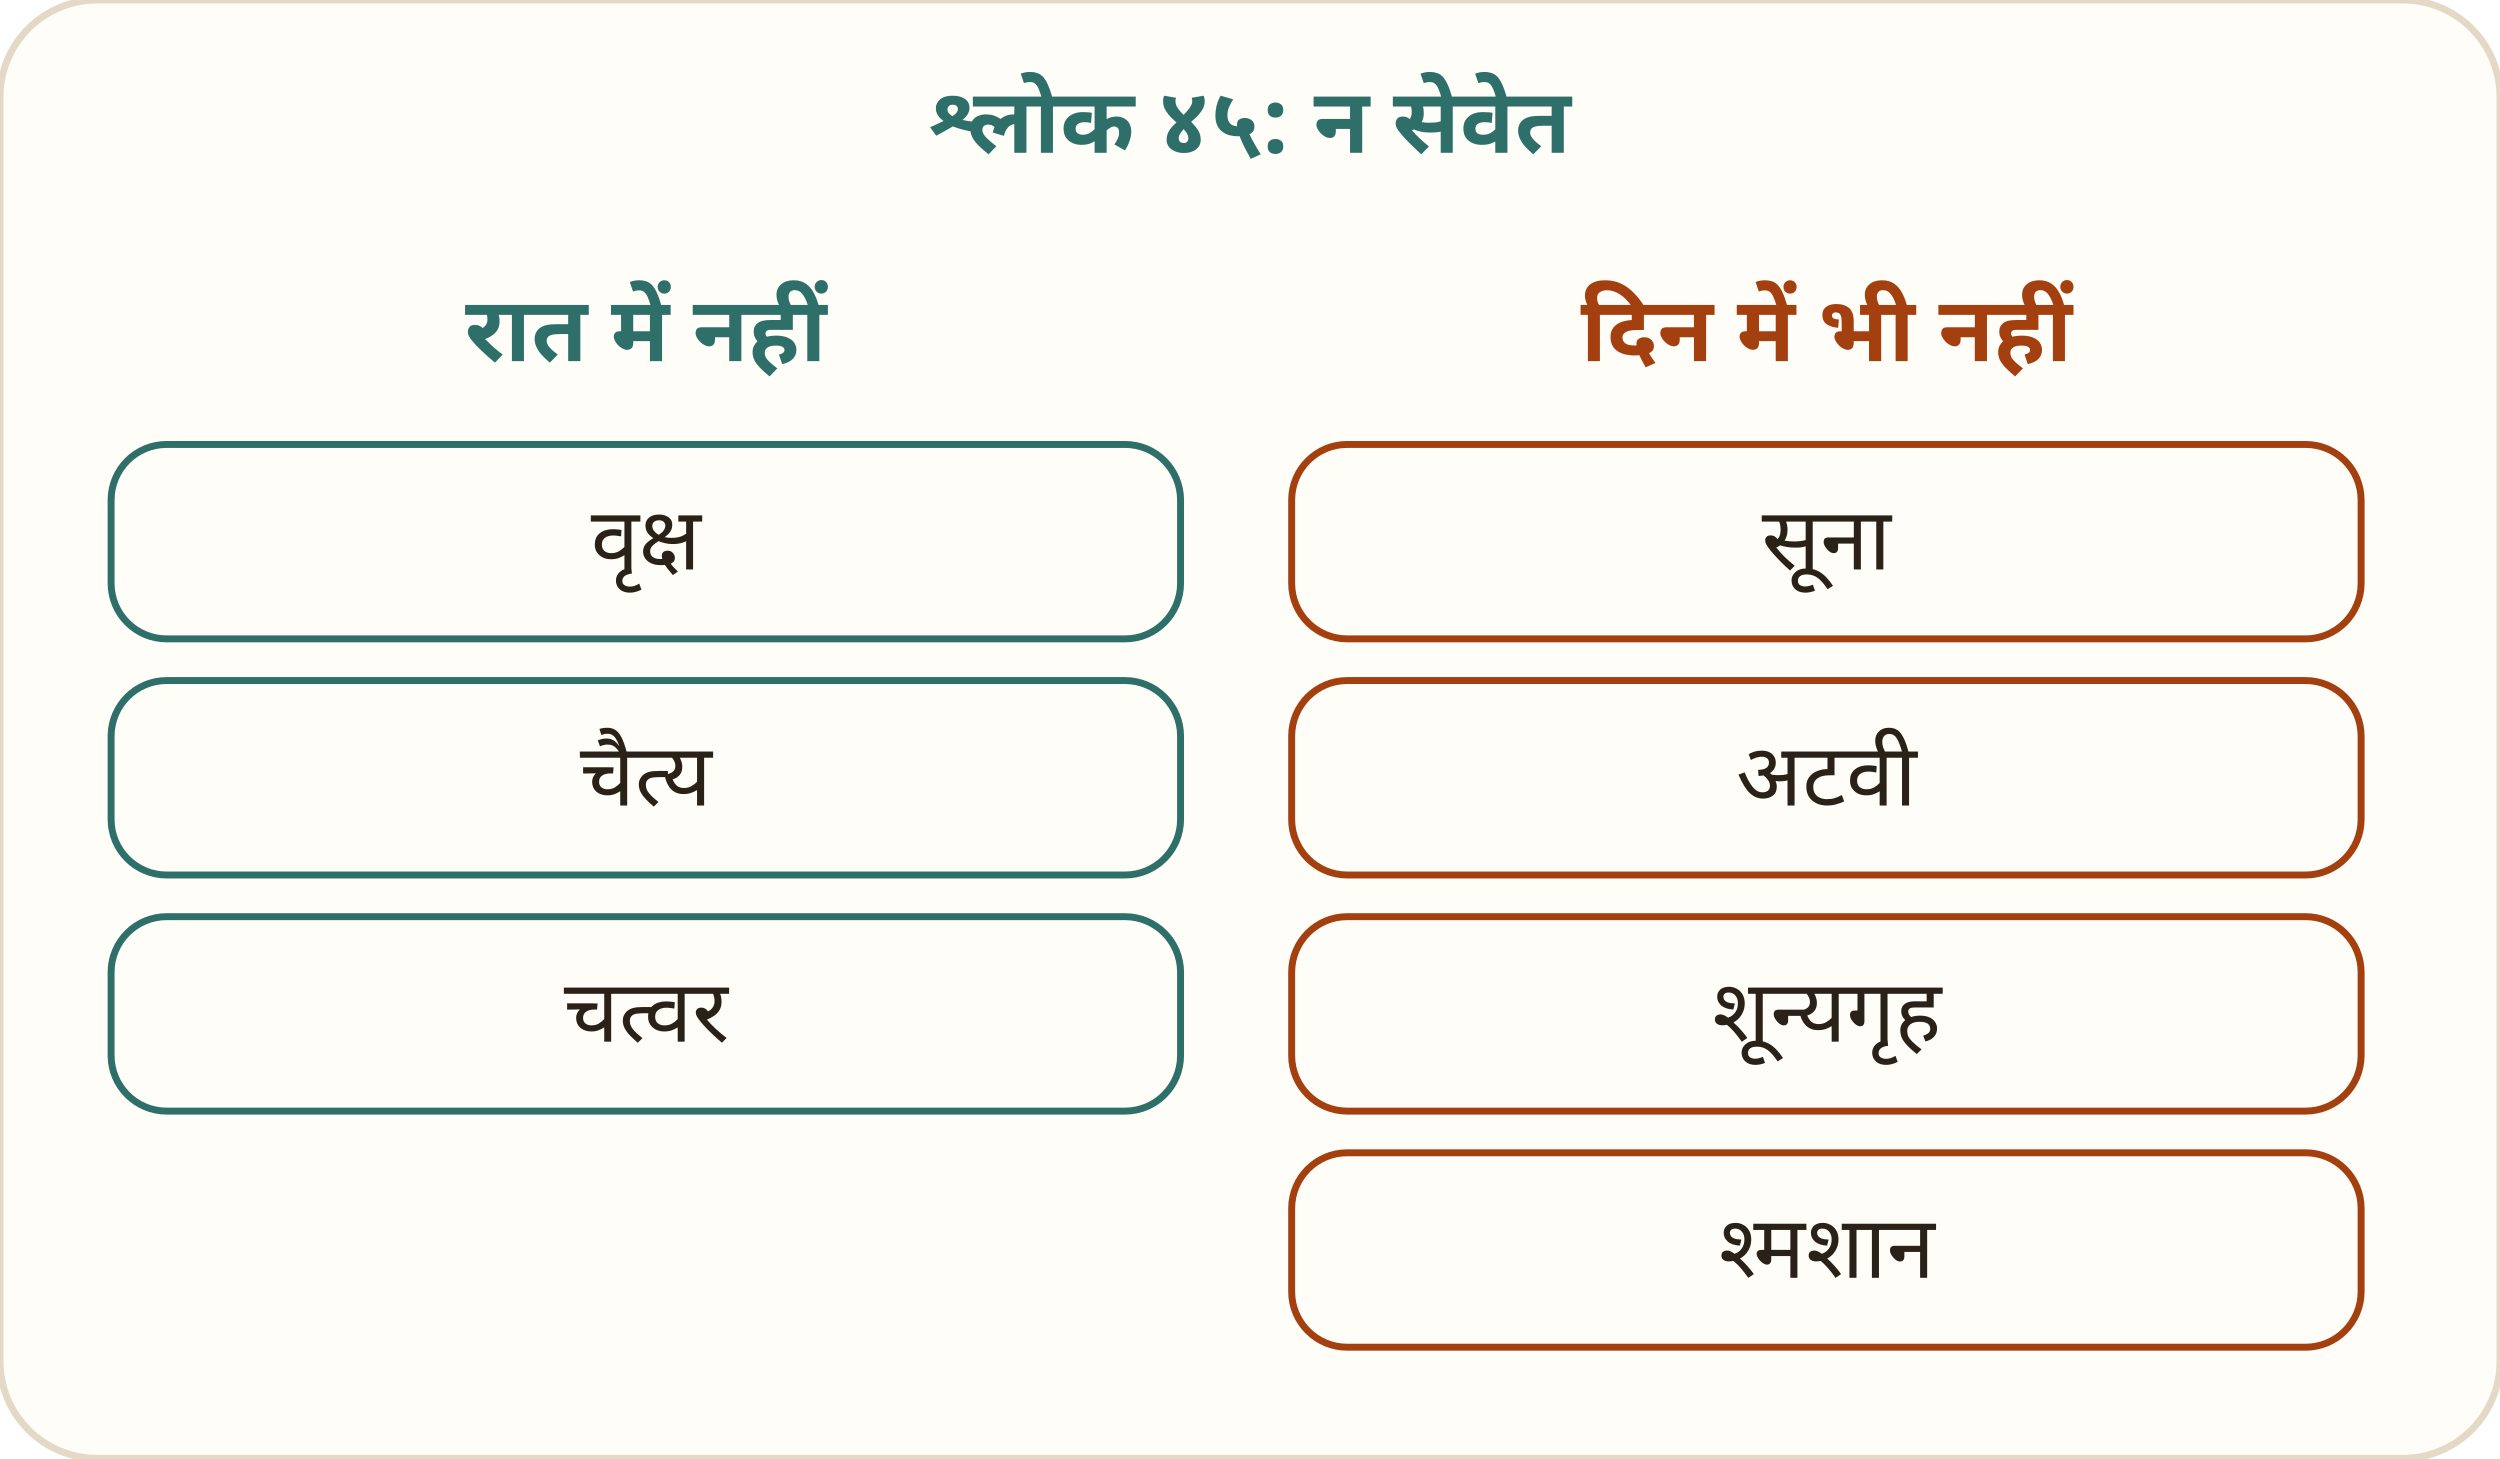
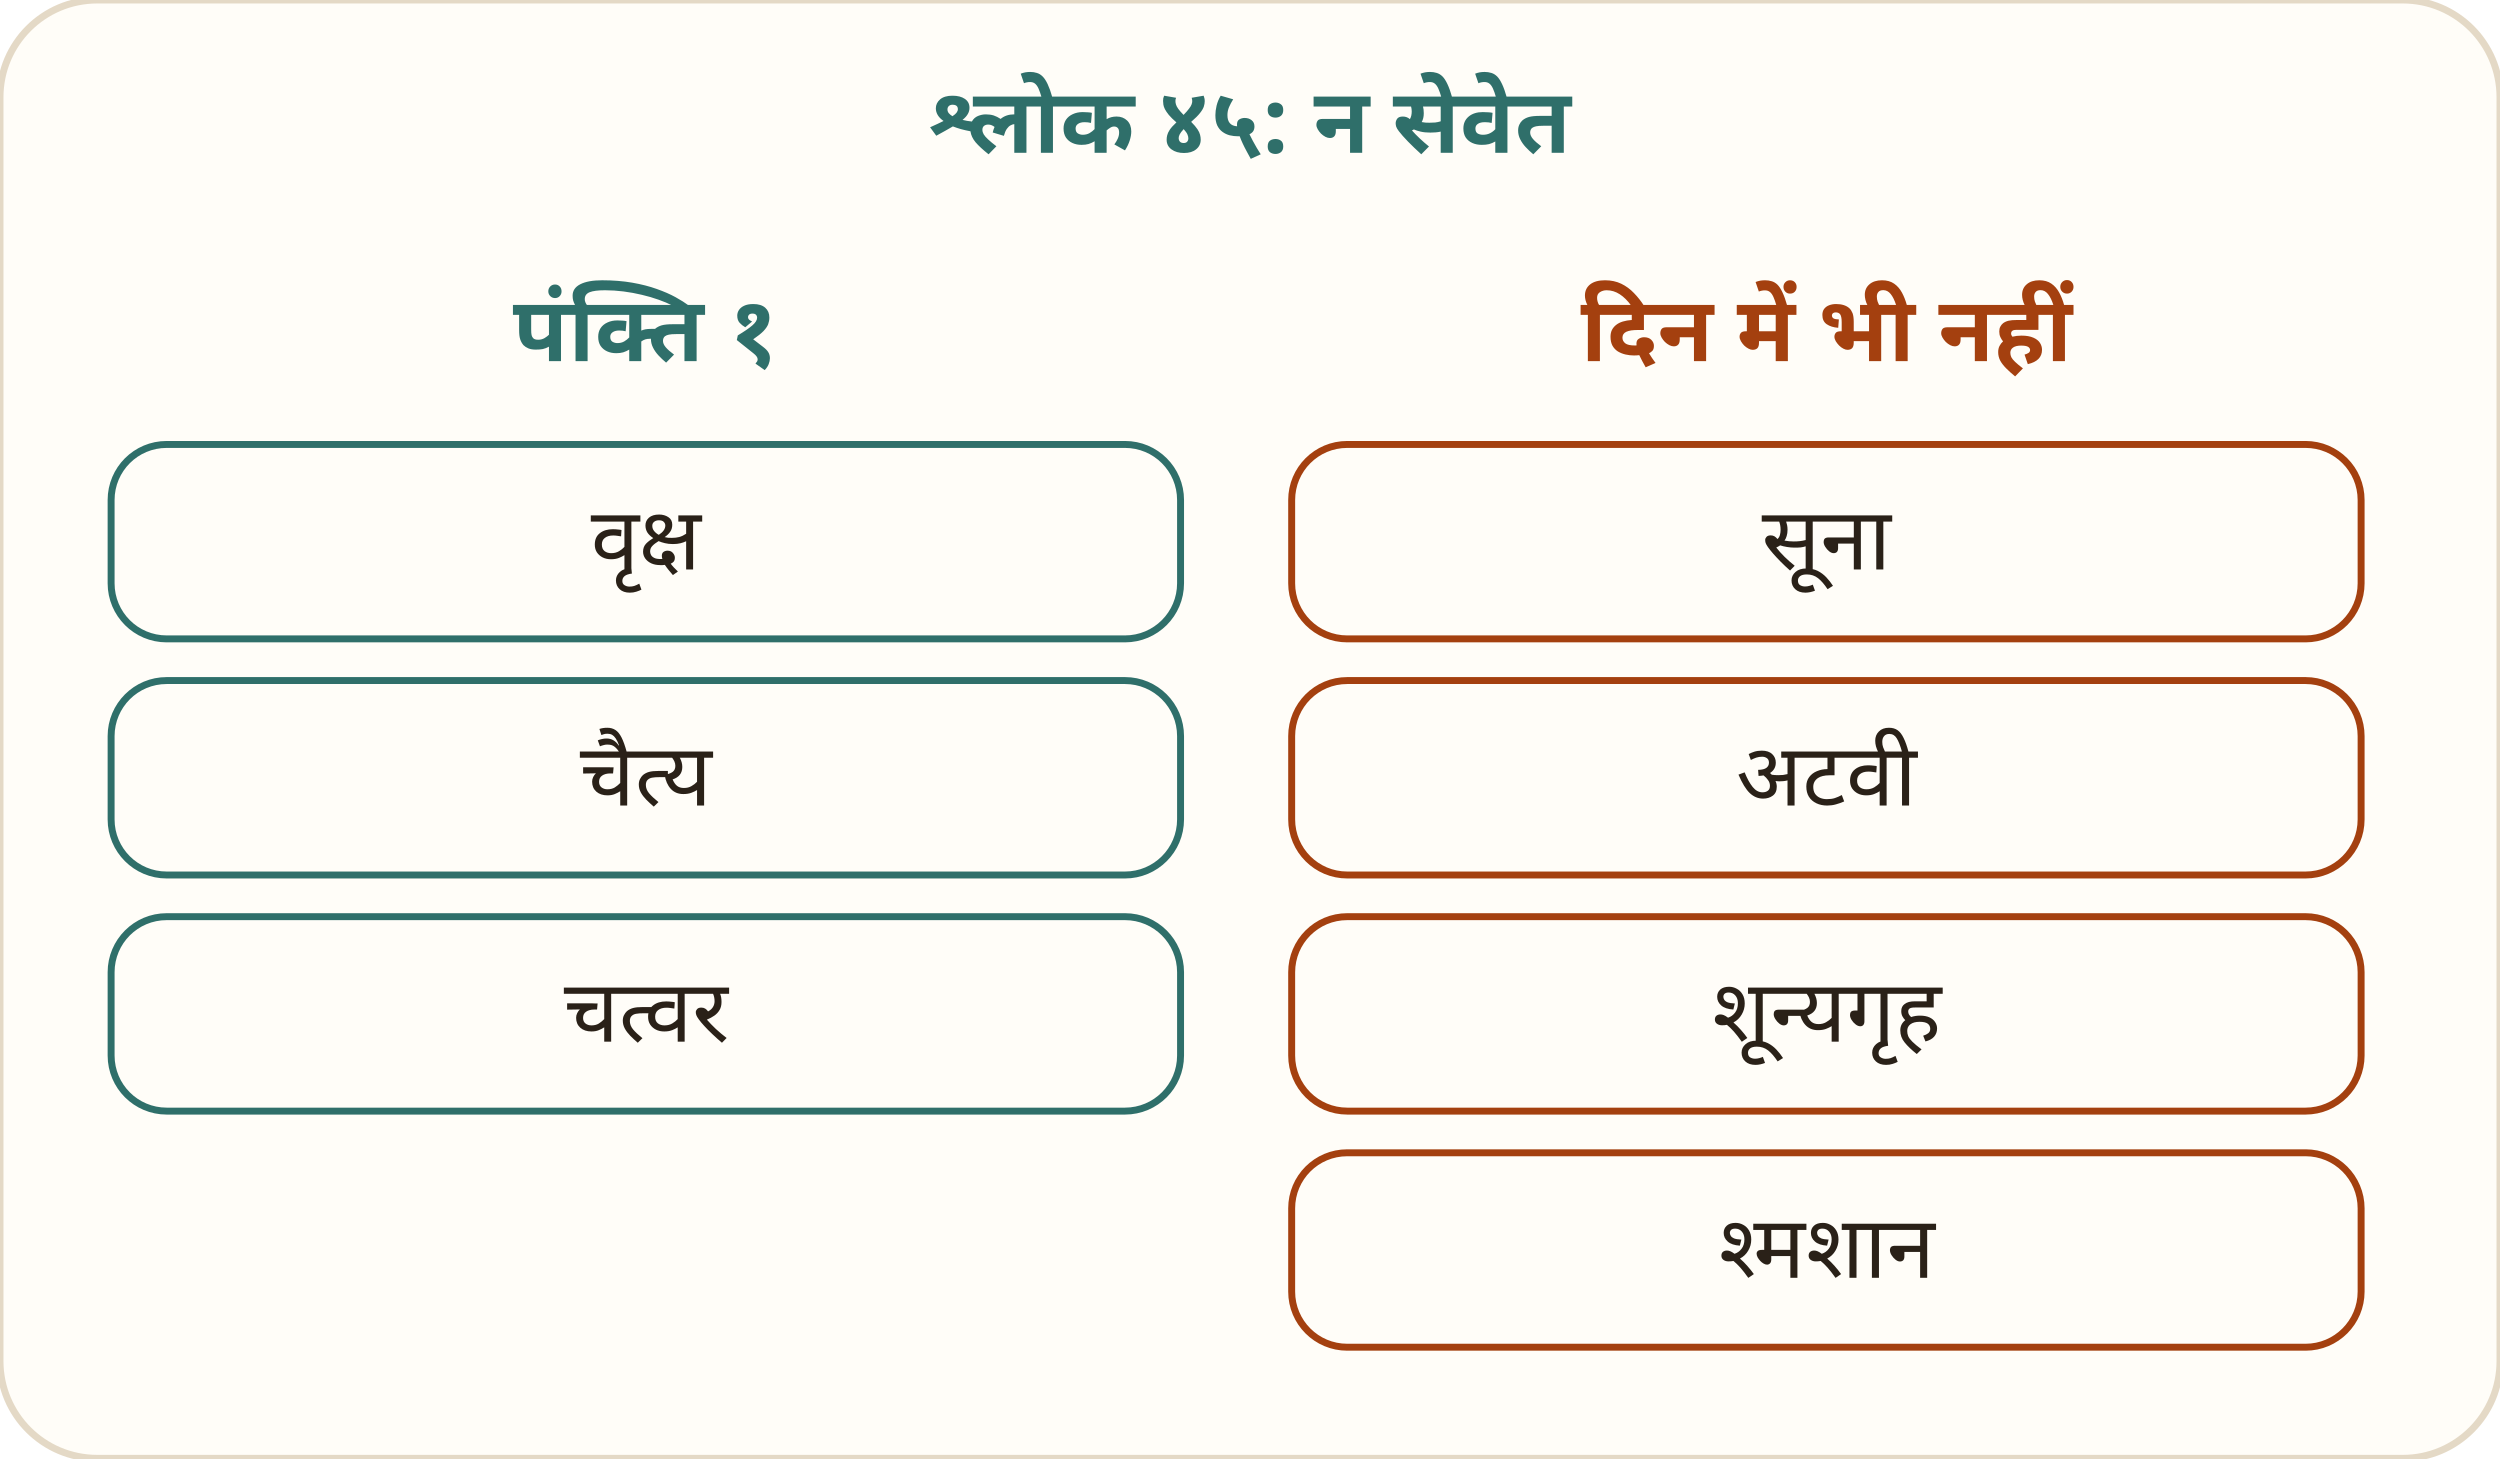
<svg xmlns="http://www.w3.org/2000/svg" viewBox="0 0 360 210" role="img">
  <rect width="360" height="210" rx="14" fill="#fffdf8" stroke="#e4d9c6" />
  <text x="180" y="22" font-family="'Noto Sans Devanagari','Mukta','Nirmala UI','Mangal',sans-serif" font-size="13" font-weight="700" fill="#2f6f6a" text-anchor="middle">श्लोक ४५: न सेवेत</text>
-   <text x="93" y="52" font-family="'Noto Sans Devanagari','Mukta','Nirmala UI','Mangal',sans-serif" font-size="13" font-weight="700" fill="#2f6f6a" text-anchor="middle">रात में नहीं</text>
+   <text x="93" y="52" font-family="'Noto Sans Devanagari','Mukta','Nirmala UI','Mangal',sans-serif" font-size="13" font-weight="700" fill="#2f6f6a" text-anchor="middle">पंक्ति १</text>
  <rect x="16" y="64" width="154" height="28" rx="8" fill="#fffdf8" stroke="#2f6f6a" />
  <text x="93.0" y="82.0" font-family="'Noto Sans Devanagari','Mukta','Nirmala UI','Mangal',sans-serif" font-size="12.5" font-weight="500" fill="#2a2118" text-anchor="middle">वृक्ष</text>
  <rect x="16" y="98" width="154" height="28" rx="8" fill="#fffdf8" stroke="#2f6f6a" />
  <text x="93.0" y="116.0" font-family="'Noto Sans Devanagari','Mukta','Nirmala UI','Mangal',sans-serif" font-size="12.5" font-weight="500" fill="#2a2118" text-anchor="middle">चैत्य</text>
  <rect x="16" y="132" width="154" height="28" rx="8" fill="#fffdf8" stroke="#2f6f6a" />
  <text x="93.0" y="150.0" font-family="'Noto Sans Devanagari','Mukta','Nirmala UI','Mangal',sans-serif" font-size="12.5" font-weight="500" fill="#2a2118" text-anchor="middle">चत्वर</text>
  <text x="263" y="52" font-family="'Noto Sans Devanagari','Mukta','Nirmala UI','Mangal',sans-serif" font-size="13" font-weight="700" fill="#a4400f" text-anchor="middle">दिन में भी नहीं</text>
  <rect x="186" y="64" width="154" height="28" rx="8" fill="#fffdf8" stroke="#a4400f" />
  <text x="263.0" y="82.0" font-family="'Noto Sans Devanagari','Mukta','Nirmala UI','Mangal',sans-serif" font-size="12.5" font-weight="500" fill="#2a2118" text-anchor="middle">सूना</text>
  <rect x="186" y="98" width="154" height="28" rx="8" fill="#fffdf8" stroke="#a4400f" />
  <text x="263.0" y="116.0" font-family="'Noto Sans Devanagari','Mukta','Nirmala UI','Mangal',sans-serif" font-size="12.5" font-weight="500" fill="#2a2118" text-anchor="middle">अटवी</text>
  <rect x="186" y="132" width="154" height="28" rx="8" fill="#fffdf8" stroke="#a4400f" />
  <text x="263.0" y="150.0" font-family="'Noto Sans Devanagari','Mukta','Nirmala UI','Mangal',sans-serif" font-size="12.5" font-weight="500" fill="#2a2118" text-anchor="middle">शून्यगृह</text>
  <rect x="186" y="166" width="154" height="28" rx="8" fill="#fffdf8" stroke="#a4400f" />
  <text x="263.0" y="184.0" font-family="'Noto Sans Devanagari','Mukta','Nirmala UI','Mangal',sans-serif" font-size="12.5" font-weight="500" fill="#2a2118" text-anchor="middle">श्मशान</text>
</svg>
